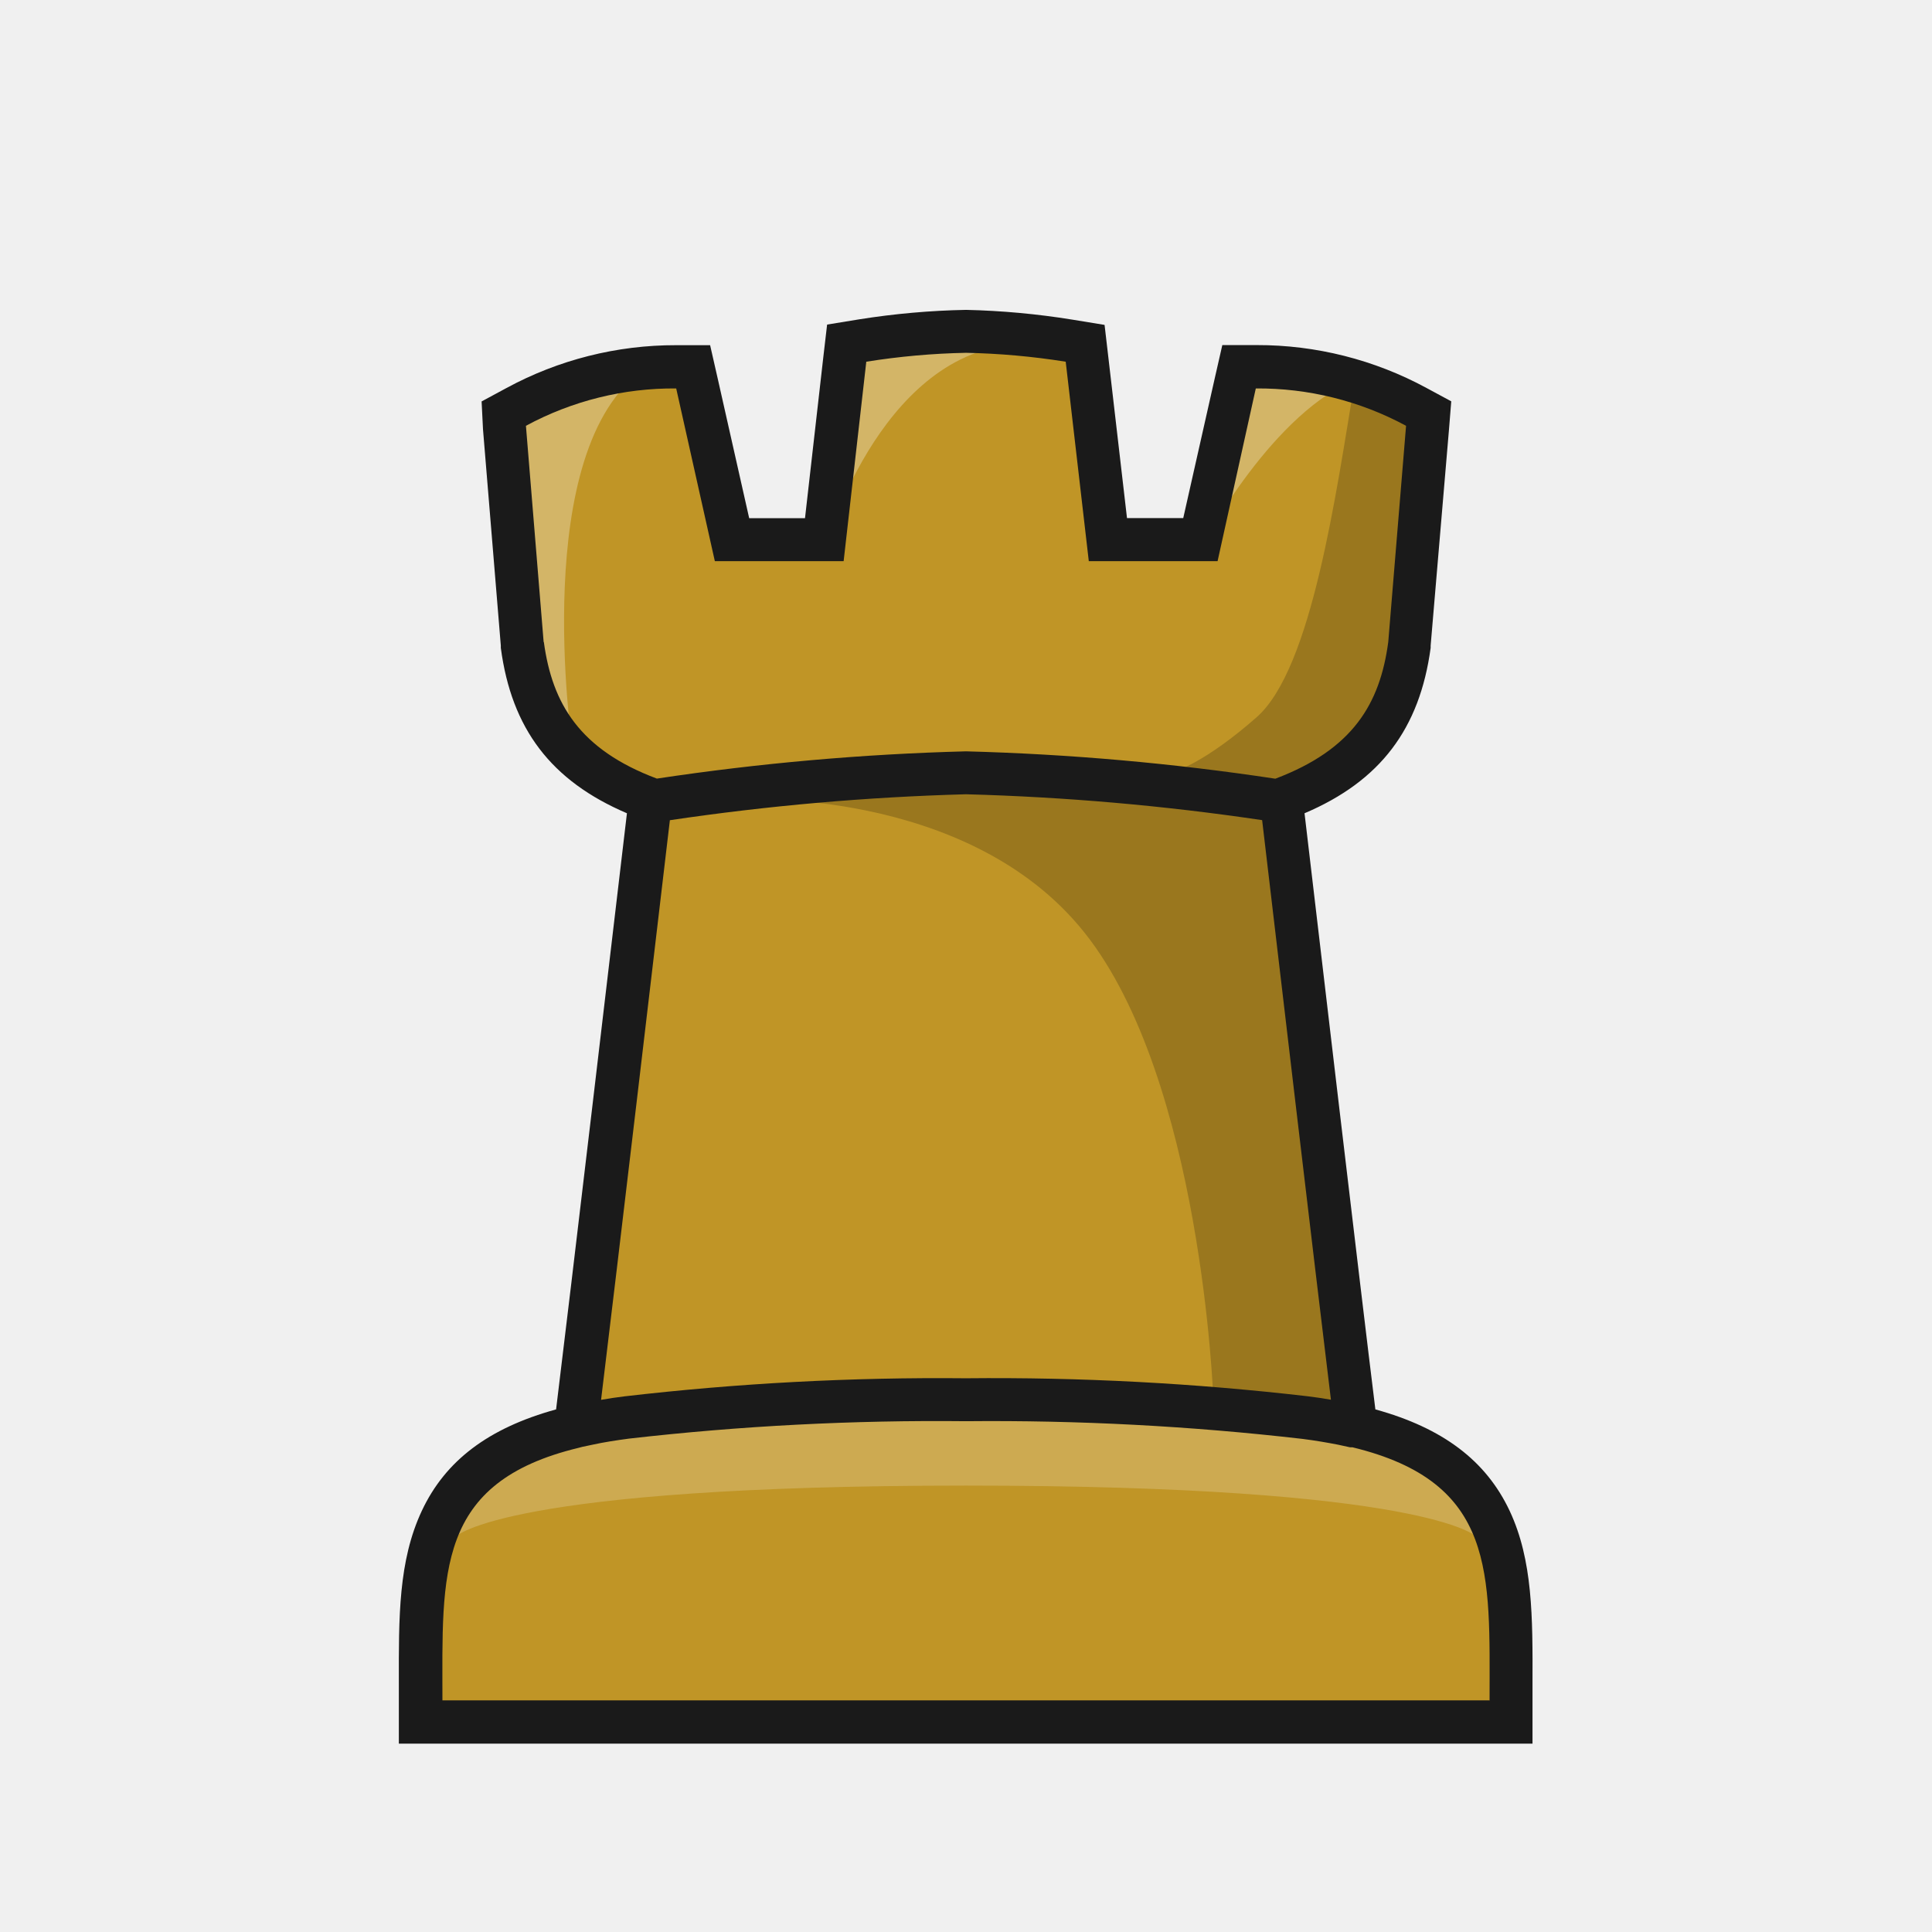
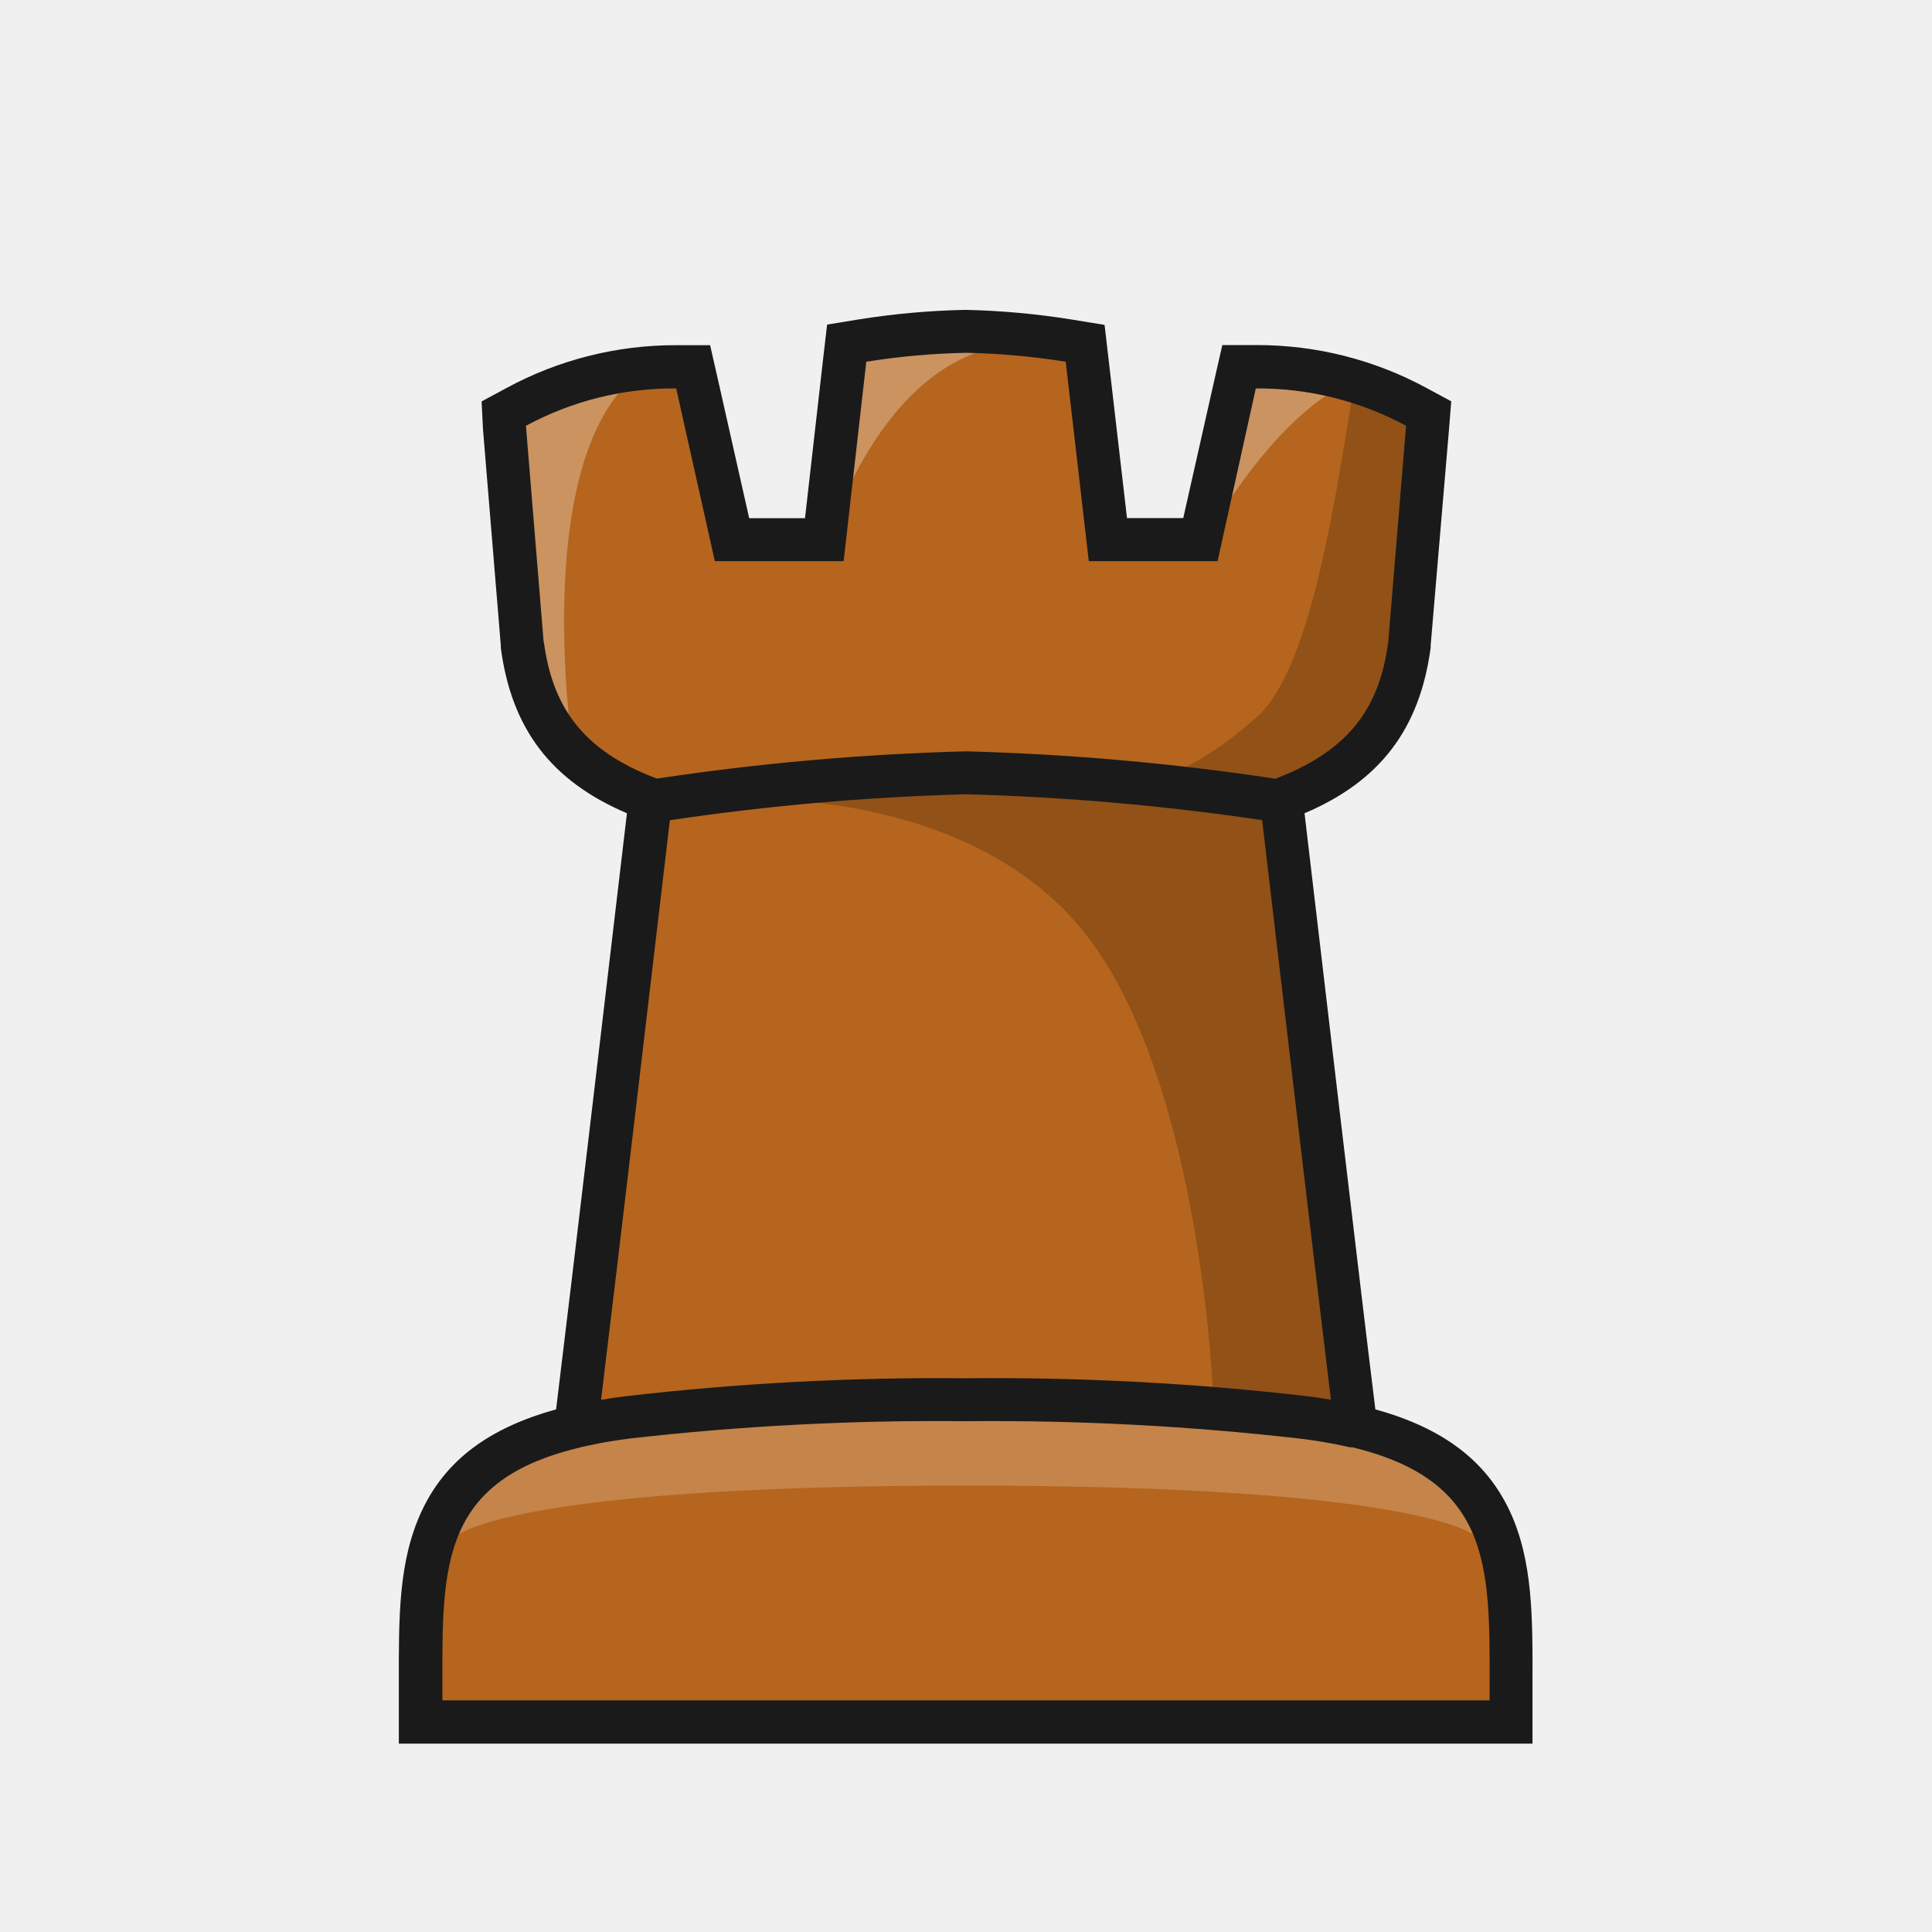
<svg xmlns="http://www.w3.org/2000/svg" version="1.1" id="Layer_1" x="0px" y="0px" viewBox="0 0 180 180" style="enable-background:new 0 0 180 180;" xml:space="preserve">
  <defs>
    <style>
- .clsR-1{fill:#C09526;}.clsR-2,.clsR-3{fill:#fff;}.clsR-2,.clsR-4{opacity:0.2;}.clsR-3{opacity:0.3;}.clsR-5{fill:#1a1a1a;}.clsR-6{fill:none;}</style>
+ .clsR-1{fill:#B5651D;}.clsR-2,.clsR-3{fill:#fff;}.clsR-2,.clsR-4{opacity:0.2;}.clsR-3{opacity:0.3;}.clsR-5{fill:#1a1a1a;}.clsR-6{fill:none;}</style>
  </defs>
  <path class="clsR-1" d="M90,30.87a92.56,92.56,0,0,0-10.56.85l-1.45.2-.25,1.44L74.87,50.28H70L64.84,35.53l-.47-1.34H63a31.07,31.07,0,0,0-14.88,3.72l-1.15.62.1,1.31L48.68,60v.1c1,7.21,4.68,11.7,11.93,14.38-1,8.58-5.74,48.89-6.95,58.44-14.51,3.42-14.49,12.94-14.46,23.92v3.62H140.78v-3.62c0-11,.06-20.5-14.46-23.92-1.2-9.55-5.94-49.86-6.95-58.44,7.26-2.68,11-7.17,11.94-14.38V60L133,39.84l.11-1.31-1.15-.62A31.08,31.08,0,0,0,117,34.19h-1.41l-.47,1.34L110,50.28h-4.85l-2.87-16.92L102,31.92l-1.45-.2A92.56,92.56,0,0,0,90,30.87Z" />
  <path class="clsR-2" d="M90,138.41c43.07,0,47.54,4.75,47.54,4.75h.59c-1.93-10.18-24.49-11.3-24.49-11.3H66.53s-23.36.81-24.66,11.3h.59S46.93,138.41,90,138.41Z" />
  <path class="clsR-3" d="M60,34.43c-10.75,7.36-6.7,34.9-6.7,34.9-6.85-2.21-6.7-31.73-6.7-31.73S63.08,32.34,60,34.43Z" />
  <path class="clsR-3" d="M93.18,32.26c-12,2.19-16.62,19.64-16.62,19.64.8-13,3.52-20.54,3.52-20.54S96.59,31.63,93.18,32.26Z" />
  <path class="clsR-3" d="M125.15,35.88c-7.77,4.11-13.75,16-13.75,16-.44-4.24,5.47-19,5.47-19S128.05,34.35,125.15,35.88Z" />
  <path class="clsR-4" d="M123.87,72.17c10.62.24,8.73-32.78,8.73-32.78l-6.36-4c-1.76,10.55-4,26.9-9.16,31.43-4.71,4.15-7.59,5.12-8.31,5.3-1.37-.17-2.83-.33-4.43-.47-14.5-1.32-35.6,2.82-35.6,2.82s21.37-1.3,32.3,12.42,12,43.37,12,43.37c7.16,1.33,12.49,2.8,12.49,2.8l-6.73-57.46S122.46,72.14,123.87,72.17Z" />
  <path class="clsR-5" d="M140.65,140.76c-2.2-4.67-6.21-7.71-12.51-9.45-1.35-10.88-5.36-45-6.6-55.54,7.06-3,10.73-7.87,11.75-15.41v-.21L135,40l.21-2.61-2.3-1.24a33.05,33.05,0,0,0-15.84-4h-3.19l-.71,3.12-2.93,13H105l-1.74-15-.35-3-3-.49A72.25,72.25,0,0,0,90,28.87a72.06,72.06,0,0,0-9.94.88l-3,.49-.35,3L75,48.28h-5.2l-2.93-13-.71-3.12H63a33,33,0,0,0-15.83,4l-2.3,1.24L45,40l1.66,20.15v.21c1,7.54,4.68,12.39,11.75,15.41-1.24,10.54-5.26,44.66-6.6,55.54-6.31,1.74-10.32,4.78-12.51,9.45s-2.15,9.91-2.14,16.07v5.62H142.78v-5.62C142.8,150.68,142.81,145.36,140.65,140.76Zm-90-80.94L49,39.67A28.93,28.93,0,0,1,63,36.19L66.6,52.28h12L80.71,33.7A67.28,67.28,0,0,1,90,32.87a67.28,67.28,0,0,1,9.29.83l2.15,18.58h12L117,36.19A29,29,0,0,1,131,39.67l-1.66,20.15c-.77,5.74-3.29,10-10.52,12.73A234.34,234.34,0,0,0,90,70a234.67,234.67,0,0,0-28.8,2.54C54,69.84,51.45,65.56,50.67,59.82Zm11.74,16.6A231,231,0,0,1,90,74a230.47,230.47,0,0,1,27.59,2.41c1.21,10.31,4.93,41.88,6.41,54-.69-.12-1.4-.23-2.14-.32A254,254,0,0,0,90,128.41a254,254,0,0,0-31.86,1.69c-.75.09-1.45.2-2.14.32C57.48,118.3,61.2,86.73,62.41,76.42Zm76.37,82H41.22c0-11.85-.67-20.31,12.69-23.53l.34-.09,1-.21c1-.22,2.16-.4,3.37-.56A252.6,252.6,0,0,1,90,132.41a252.6,252.6,0,0,1,31.36,1.65c1.18.15,2.28.34,3.31.54l1.1.24.23,0C139.45,138.1,138.78,146.58,138.78,158.45Z" />
  <rect class="clsR-6" width="180" height="180" />
</svg>
